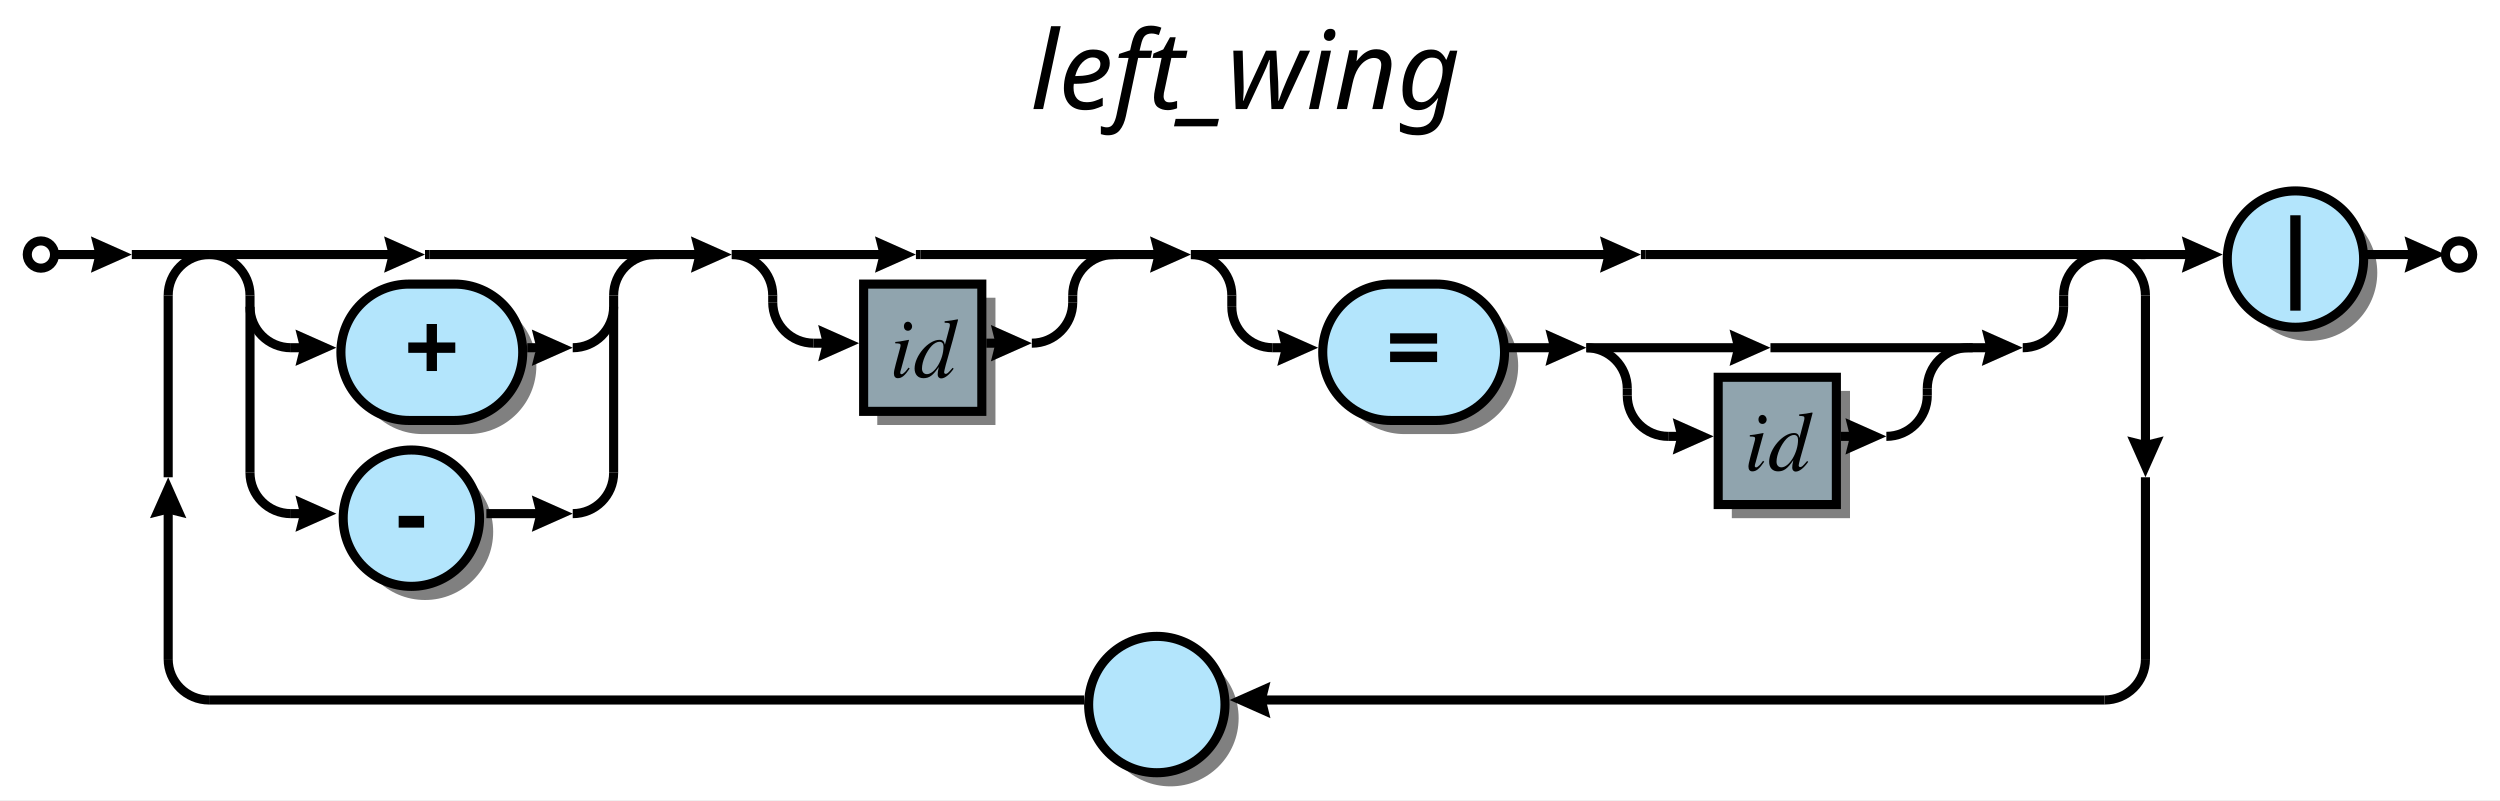
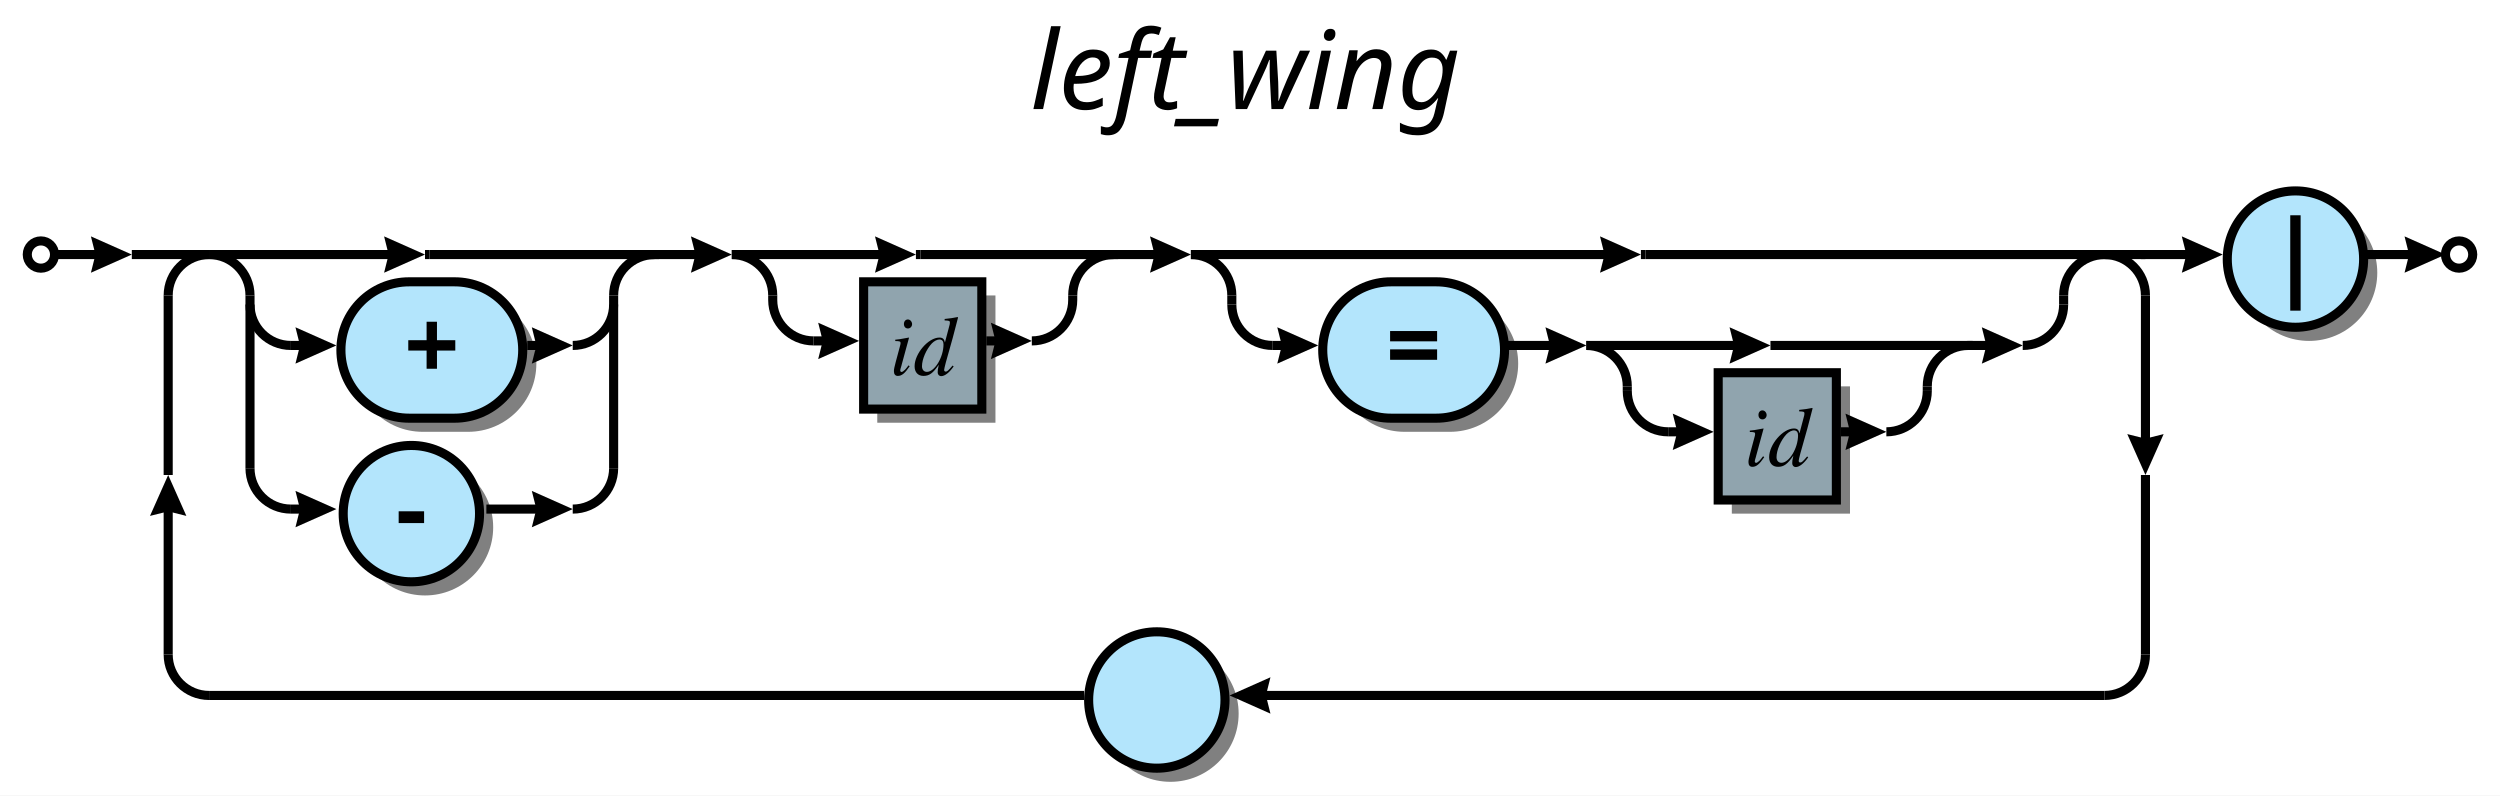
- <svg xmlns="http://www.w3.org/2000/svg" xml:space="preserve" width="550" height="176" version="1.1">
+ <svg xmlns="http://www.w3.org/2000/svg" xml:space="preserve" width="550" height="175" version="1.1">
  <style type="text/css">

- .token_font {fill:#000000; text-anchor:middle;
-     font-family:Sans; font-size:16pt; font-weight:bold; font-style:normal;}
- .bubble_font {fill:#000000; text-anchor:middle;
-     font-family:Sans; font-size:14pt; font-weight:bold; font-style:normal;}
+ .box_font {fill:#000000; text-anchor:middle;
+     font-family:Times; font-size:14pt; font-weight:normal; font-style:italic;}
.charclass_font {fill:#000000; text-anchor:middle;
    font-family:Sans; font-size:16pt; font-weight:bold; font-style:normal;}
.title_font {fill:#000000; text-anchor:middle;
    font-family:Sans; font-size:18pt; font-weight:normal; font-style:italic;}
- .box_font {fill:#000000; text-anchor:middle;
-     font-family:Times; font-size:14pt; font-weight:normal; font-style:italic;}
+ .bubble_font {fill:#000000; text-anchor:middle;
+     font-family:Sans; font-size:14pt; font-weight:bold; font-style:normal;}
+ .token_font {fill:#000000; text-anchor:middle;
+     font-family:Sans; font-size:16pt; font-weight:bold; font-style:normal;}
.label {fill:#000;
  text-anchor:middle;
  font-size:16pt; font-weight:bold; font-family:Sans;}
.link {fill: #0D47A1;}
.link:hover {fill: #0D47A1; text-decoration:underline;}
.link:visited {fill: #4A148C;}

</style>
  <defs>
    <marker id="arrow" markerWidth="5" markerHeight="4" refX="2.5" refY="2" orient="auto" markerUnits="strokeWidth">
      <path d="M0,0 L0.5,2 L0,4 L4.5,2 z" fill="#000000" />
    </marker>
  </defs>
  <rect width="100%" height="100%" fill="white" />
-   <path d="M93.0,95.5 A15.0,15.0 0 0,1 93.0,65.5 H103.0 A15.0,15.0 0 0,1 103.0,95.5 z" fill-opacity="0.498" fill="#000000" stroke="none" />
-   <circle cx="93.5" cy="117.0" r="15.0" fill-opacity="0.498" fill="#000000" stroke="none" />
-   <rect x="193.0" y="65.5" width="26.0" height="28.0" fill-opacity="0.498" fill="#000000" stroke="none" />
-   <path d="M309.0,95.5 A15.0,15.0 0 0,1 309.0,65.5 H319.0 A15.0,15.0 0 0,1 319.0,95.5 z" fill-opacity="0.498" fill="#000000" stroke="none" />
-   <rect x="381.0" y="86.0" width="26.0" height="28.0" fill-opacity="0.498" fill="#000000" stroke="none" />
-   <circle cx="257.5" cy="158.0" r="15.0" fill-opacity="0.498" fill="#000000" stroke="none" />
-   <circle cx="508.0" cy="60.0" r="15.0" fill-opacity="0.498" fill="#000000" stroke="none" />
-   <circle cx="9.0" cy="56.0" r="3.0" stroke-width="2" fill="#FFFFFF" stroke="#000000" />
-   <line x1="93.5" y1="56.0" x2="94.5" y2="56.0" stroke-width="2" stroke="#000000" />
-   <path d="M90.0,92.5 A15.0,15.0 0 0,1 90.0,62.5 H100.0 A15.0,15.0 0 0,1 100.0,92.5 z" stroke-width="2" fill="#B3E5FC" stroke="#000000" />
-   <text class="token_font" x="95.0" y="84.0">+</text>
-   <circle cx="90.5" cy="114.0" r="15.0" stroke-width="2" fill="#B3E5FC" stroke="#000000" />
-   <text class="token_font" x="90.5" y="120.5">-</text>
-   <line x1="46.0" y1="56.0" x2="89.5" y2="56.0" stroke-width="2" stroke="#000000" marker-end="url(#arrow)" />
-   <line x1="94.5" y1="56.0" x2="145.0" y2="56.0" stroke-width="2" stroke="#000000" />
-   <path d="M55.0,65.0 A9.0,9.0 0 0,0 46.0,56.0" stroke-width="2" fill="none" stroke="#000000" />
-   <line x1="64.0" y1="76.5" x2="70.0" y2="76.5" stroke-width="2" stroke="#000000" marker-end="url(#arrow)" />
-   <line x1="116.0" y1="76.5" x2="122.0" y2="76.5" stroke-width="2" stroke="#000000" marker-end="url(#arrow)" />
-   <path d="M55.0,67.5 A9.0,9.0 0 0,0 64.0,76.5" stroke-width="2" fill="none" stroke="#000000" />
-   <path d="M126.0,76.5 A9.0,9.0 0 0,0 135.0,67.5" stroke-width="2" fill="none" stroke="#000000" />
-   <line x1="64.0" y1="113.0" x2="70.0" y2="113.0" stroke-width="2" stroke="#000000" marker-end="url(#arrow)" />
-   <line x1="107.0" y1="113.0" x2="122.0" y2="113.0" stroke-width="2" stroke="#000000" marker-end="url(#arrow)" />
-   <path d="M55.0,104.0 A9.0,9.0 0 0,0 64.0,113.0" stroke-width="2" fill="none" stroke="#000000" />
-   <path d="M126.0,113.0 A9.0,9.0 0 0,0 135.0,104.0" stroke-width="2" fill="none" stroke="#000000" />
-   <path d="M144.0,56.0 A9.0,9.0 0 0,0 135.0,65.0" stroke-width="2" fill="none" stroke="#000000" />
-   <line x1="55.0" y1="104.0" x2="55.0" y2="65.0" stroke-width="2" stroke="#000000" />
-   <line x1="135.0" y1="104.0" x2="135.0" y2="65.0" stroke-width="2" stroke="#000000" />
-   <line x1="201.5" y1="56.0" x2="202.5" y2="56.0" stroke-width="2" stroke="#000000" />
-   <rect x="190.0" y="62.5" width="26.0" height="28.0" stroke-width="2" fill="#90A4AE" stroke="#000000" />
-   <text class="box_font" x="203.0" y="83.0">id</text>
-   <line x1="161.0" y1="56.0" x2="197.5" y2="56.0" stroke-width="2" stroke="#000000" marker-end="url(#arrow)" />
-   <line x1="202.5" y1="56.0" x2="246.0" y2="56.0" stroke-width="2" stroke="#000000" />
-   <path d="M170.0,65.0 A9.0,9.0 0 0,0 161.0,56.0" stroke-width="2" fill="none" stroke="#000000" />
-   <line x1="179.0" y1="75.5" x2="185.0" y2="75.5" stroke-width="2" stroke="#000000" marker-end="url(#arrow)" />
-   <line x1="217.0" y1="75.5" x2="223.0" y2="75.5" stroke-width="2" stroke="#000000" marker-end="url(#arrow)" />
-   <path d="M170.0,66.5 A9.0,9.0 0 0,0 179.0,75.5" stroke-width="2" fill="none" stroke="#000000" />
-   <path d="M227.0,75.5 A9.0,9.0 0 0,0 236.0,66.5" stroke-width="2" fill="none" stroke="#000000" />
-   <path d="M245.0,56.0 A9.0,9.0 0 0,0 236.0,65.0" stroke-width="2" fill="none" stroke="#000000" />
-   <line x1="170.0" y1="66.5" x2="170.0" y2="65.0" stroke-width="2" stroke="#000000" />
-   <line x1="236.0" y1="66.5" x2="236.0" y2="65.0" stroke-width="2" stroke="#000000" />
-   <line x1="143.0" y1="56.0" x2="157.0" y2="56.0" stroke-width="2" stroke="#000000" marker-end="url(#arrow)" />
-   <line x1="361.0" y1="56.0" x2="362.0" y2="56.0" stroke-width="2" stroke="#000000" />
-   <path d="M306.0,92.5 A15.0,15.0 0 0,1 306.0,62.5 H316.0 A15.0,15.0 0 0,1 316.0,92.5 z" stroke-width="2" fill="#B3E5FC" stroke="#000000" />
-   <text class="token_font" x="311.0" y="84.0">=</text>
-   <line x1="389.5" y1="76.5" x2="390.5" y2="76.5" stroke-width="2" stroke="#000000" />
-   <rect x="378.0" y="83.0" width="26.0" height="28.0" stroke-width="2" fill="#90A4AE" stroke="#000000" />
-   <text class="box_font" x="391.0" y="103.5">id</text>
-   <line x1="349.0" y1="76.5" x2="385.5" y2="76.5" stroke-width="2" stroke="#000000" marker-end="url(#arrow)" />
-   <line x1="390.5" y1="76.5" x2="434.0" y2="76.5" stroke-width="2" stroke="#000000" />
-   <path d="M358.0,85.5 A9.0,9.0 0 0,0 349.0,76.5" stroke-width="2" fill="none" stroke="#000000" />
-   <line x1="367.0" y1="96.0" x2="373.0" y2="96.0" stroke-width="2" stroke="#000000" marker-end="url(#arrow)" />
-   <line x1="405.0" y1="96.0" x2="411.0" y2="96.0" stroke-width="2" stroke="#000000" marker-end="url(#arrow)" />
-   <path d="M358.0,87.0 A9.0,9.0 0 0,0 367.0,96.0" stroke-width="2" fill="none" stroke="#000000" />
-   <path d="M415.0,96.0 A9.0,9.0 0 0,0 424.0,87.0" stroke-width="2" fill="none" stroke="#000000" />
-   <path d="M433.0,76.5 A9.0,9.0 0 0,0 424.0,85.5" stroke-width="2" fill="none" stroke="#000000" />
-   <line x1="358.0" y1="87.0" x2="358.0" y2="85.5" stroke-width="2" stroke="#000000" />
-   <line x1="424.0" y1="87.0" x2="424.0" y2="85.5" stroke-width="2" stroke="#000000" />
-   <line x1="331.0" y1="76.5" x2="345.0" y2="76.5" stroke-width="2" stroke="#000000" marker-end="url(#arrow)" />
-   <line x1="262.0" y1="56.0" x2="357.0" y2="56.0" stroke-width="2" stroke="#000000" marker-end="url(#arrow)" />
-   <line x1="362.0" y1="56.0" x2="464.0" y2="56.0" stroke-width="2" stroke="#000000" />
-   <path d="M271.0,65.0 A9.0,9.0 0 0,0 262.0,56.0" stroke-width="2" fill="none" stroke="#000000" />
-   <line x1="280.0" y1="76.5" x2="286.0" y2="76.5" stroke-width="2" stroke="#000000" marker-end="url(#arrow)" />
-   <line x1="433.0" y1="76.5" x2="441.0" y2="76.5" stroke-width="2" stroke="#000000" marker-end="url(#arrow)" />
-   <path d="M271.0,67.5 A9.0,9.0 0 0,0 280.0,76.5" stroke-width="2" fill="none" stroke="#000000" />
-   <path d="M445.0,76.5 A9.0,9.0 0 0,0 454.0,67.5" stroke-width="2" fill="none" stroke="#000000" />
-   <path d="M463.0,56.0 A9.0,9.0 0 0,0 454.0,65.0" stroke-width="2" fill="none" stroke="#000000" />
-   <line x1="271.0" y1="67.5" x2="271.0" y2="65.0" stroke-width="2" stroke="#000000" />
-   <line x1="454.0" y1="67.5" x2="454.0" y2="65.0" stroke-width="2" stroke="#000000" />
-   <line x1="244.0" y1="56.0" x2="258.0" y2="56.0" stroke-width="2" stroke="#000000" marker-end="url(#arrow)" />
-   <circle cx="254.5" cy="155.0" r="15.0" stroke-width="2" fill="#B3E5FC" stroke="#000000" />
-   <text class="token_font" x="254.5" y="161.5"> </text>
-   <line x1="46.0" y1="154.0" x2="238.5" y2="154.0" stroke-width="2" stroke="#000000" />
-   <line x1="463.0" y1="154.0" x2="274.5" y2="154" stroke-width="2" stroke="#000000" marker-end="url(#arrow)" />
-   <line x1="29.0" y1="56.0" x2="46.0" y2="56.0" stroke-width="2" stroke="#000000" />
-   <path d="M46.0,56.0 A9.0,9.0 0 0,0 37.0,65.0" stroke-width="2" fill="none" stroke="#000000" />
-   <line x1="37.0" y1="145.0" x2="37.0" y2="109.0" stroke-width="2" stroke="#000000" marker-end="url(#arrow)" />
-   <line x1="37.0" y1="105.0" x2="37.0" y2="65.0" stroke-width="2" stroke="#000000" />
-   <path d="M37.0,145.0 A9.0,9.0 0 0,0 46.0,154.0" stroke-width="2" fill="none" stroke="#000000" />
-   <path d="M472.0,65.0 A9.0,9.0 0 0,0 463.0,56.0" stroke-width="2" fill="none" stroke="#000000" />
-   <line x1="472.0" y1="65.0" x2="472.0" y2="101.0" stroke-width="2" stroke="#000000" marker-end="url(#arrow)" />
-   <line x1="472.0" y1="105.0" x2="472.0" y2="145.0" stroke-width="2" stroke="#000000" />
-   <path d="M463.0,154.0 A9.0,9.0 0 0,0 472.0,145.0" stroke-width="2" fill="none" stroke="#000000" />
-   <line x1="463.0" y1="56.0" x2="472.0" y2="56.0" stroke-width="2" stroke="#000000" />
-   <circle cx="505.0" cy="57.0" r="15.0" stroke-width="2" fill="#B3E5FC" stroke="#000000" />
+   <path d="M93.0,95.0 A15.0,15.0 0 0,1 93.0,65.0 H103.0 A15.0,15.0 0 0,1 103.0,95.0 z" stroke="none" fill-opacity="0.498" fill="#000000" />
+   <circle cx="93.5" cy="116.0" r="15.0" stroke="none" fill-opacity="0.498" fill="#000000" />
+   <rect x="193.0" y="65.0" width="26.0" height="28.0" stroke="none" fill-opacity="0.498" fill="#000000" />
+   <path d="M309.0,95.0 A15.0,15.0 0 0,1 309.0,65.0 H319.0 A15.0,15.0 0 0,1 319.0,95.0 z" stroke="none" fill-opacity="0.498" fill="#000000" />
+   <rect x="381.0" y="85.0" width="26.0" height="28.0" stroke="none" fill-opacity="0.498" fill="#000000" />
+   <circle cx="257.5" cy="157.0" r="15.0" stroke="none" fill-opacity="0.498" fill="#000000" />
+   <circle cx="508.0" cy="60.0" r="15.0" stroke="none" fill-opacity="0.498" fill="#000000" />
+   <circle cx="9" cy="56.0" r="3" stroke="#000000" stroke-width="2" fill="#FFFFFF" />
+   <line x1="93.5" y1="56.0" x2="94.5" y2="56.0" stroke="#000000" stroke-width="2" />
+   <path d="M90.0,92.0 A15.0,15.0 0 0,1 90.0,62.0 H100.0 A15.0,15.0 0 0,1 100.0,92.0 z" stroke="#000000" stroke-width="2" fill="#B3E5FC" />
+   <text class="token_font" x="95.0" y="83.5">+</text>
+   <circle cx="90.5" cy="113.0" r="15.0" stroke="#000000" stroke-width="2" fill="#B3E5FC" />
+   <text class="token_font" x="90.5" y="119.5">-</text>
+   <line x1="46" y1="56.0" x2="89.5" y2="56.0" stroke="#000000" stroke-width="2" marker-end="url(#arrow)" />
+   <line x1="94.5" y1="56.0" x2="145.0" y2="56.0" stroke="#000000" stroke-width="2" />
+   <path d="M55.0,65.0 A9,9 0 0,0 46.0,56.0" stroke="#000000" stroke-width="2" fill="none" />
+   <line x1="64" y1="76.0" x2="70.0" y2="76.0" stroke="#000000" stroke-width="2" marker-end="url(#arrow)" />
+   <line x1="116.0" y1="76.0" x2="122.0" y2="76.0" stroke="#000000" stroke-width="2" marker-end="url(#arrow)" />
+   <path d="M55.0,67.0 A9,9 0 0,0 64.0,76.0" stroke="#000000" stroke-width="2" fill="none" />
+   <path d="M126.0,76.0 A9.0,9.0 0 0,0 135.0,67.0" stroke="#000000" stroke-width="2" fill="none" />
+   <line x1="64" y1="112.0" x2="70.0" y2="112.0" stroke="#000000" stroke-width="2" marker-end="url(#arrow)" />
+   <line x1="107.0" y1="112.0" x2="122.0" y2="112.0" stroke="#000000" stroke-width="2" marker-end="url(#arrow)" />
+   <path d="M55.0,103.0 A9,9 0 0,0 64.0,112.0" stroke="#000000" stroke-width="2" fill="none" />
+   <path d="M126.0,112.0 A9.0,9.0 0 0,0 135.0,103.0" stroke="#000000" stroke-width="2" fill="none" />
+   <path d="M144.0,56.0 A9.0,9.0 0 0,0 135.0,65.0" stroke="#000000" stroke-width="2" fill="none" />
+   <line x1="55" y1="103.0" x2="55" y2="65.0" stroke="#000000" stroke-width="2" />
+   <line x1="135.0" y1="103.0" x2="135.0" y2="65.0" stroke="#000000" stroke-width="2" />
+   <line x1="201.5" y1="56.0" x2="202.5" y2="56.0" stroke="#000000" stroke-width="2" />
+   <rect x="190.0" y="62.0" width="26.0" height="28.0" stroke="#000000" stroke-width="2" fill="#90A4AE" />
+   <text class="box_font" x="203.0" y="82.5">id</text>
+   <line x1="161.0" y1="56.0" x2="197.5" y2="56.0" stroke="#000000" stroke-width="2" marker-end="url(#arrow)" />
+   <line x1="202.5" y1="56.0" x2="246.0" y2="56.0" stroke="#000000" stroke-width="2" />
+   <path d="M170.0,65.0 A9.0,9.0 0 0,0 161.0,56.0" stroke="#000000" stroke-width="2" fill="none" />
+   <line x1="179.0" y1="75.0" x2="185.0" y2="75.0" stroke="#000000" stroke-width="2" marker-end="url(#arrow)" />
+   <line x1="217.0" y1="75.0" x2="223.0" y2="75.0" stroke="#000000" stroke-width="2" marker-end="url(#arrow)" />
+   <path d="M170.0,66.0 A9.0,9.0 0 0,0 179.0,75.0" stroke="#000000" stroke-width="2" fill="none" />
+   <path d="M227.0,75.0 A9.0,9.0 0 0,0 236.0,66.0" stroke="#000000" stroke-width="2" fill="none" />
+   <path d="M245.0,56.0 A9.0,9.0 0 0,0 236.0,65.0" stroke="#000000" stroke-width="2" fill="none" />
+   <line x1="170.0" y1="66.0" x2="170.0" y2="65.0" stroke="#000000" stroke-width="2" />
+   <line x1="236.0" y1="66.0" x2="236.0" y2="65.0" stroke="#000000" stroke-width="2" />
+   <line x1="143.0" y1="56.0" x2="157.0" y2="56.0" stroke="#000000" stroke-width="2" marker-end="url(#arrow)" />
+   <line x1="361.0" y1="56.0" x2="362.0" y2="56.0" stroke="#000000" stroke-width="2" />
+   <path d="M306.0,92.0 A15.0,15.0 0 0,1 306.0,62.0 H316.0 A15.0,15.0 0 0,1 316.0,92.0 z" stroke="#000000" stroke-width="2" fill="#B3E5FC" />
+   <text class="token_font" x="311.0" y="83.5">=</text>
+   <line x1="389.5" y1="76.0" x2="390.5" y2="76.0" stroke="#000000" stroke-width="2" />
+   <rect x="378.0" y="82.0" width="26.0" height="28.0" stroke="#000000" stroke-width="2" fill="#90A4AE" />
+   <text class="box_font" x="391.0" y="102.5">id</text>
+   <line x1="349.0" y1="76.0" x2="385.5" y2="76.0" stroke="#000000" stroke-width="2" marker-end="url(#arrow)" />
+   <line x1="390.5" y1="76.0" x2="434.0" y2="76.0" stroke="#000000" stroke-width="2" />
+   <path d="M358.0,85.0 A9.0,9.0 0 0,0 349.0,76.0" stroke="#000000" stroke-width="2" fill="none" />
+   <line x1="367.0" y1="95.0" x2="373.0" y2="95.0" stroke="#000000" stroke-width="2" marker-end="url(#arrow)" />
+   <line x1="405.0" y1="95.0" x2="411.0" y2="95.0" stroke="#000000" stroke-width="2" marker-end="url(#arrow)" />
+   <path d="M358.0,86.0 A9.0,9.0 0 0,0 367.0,95.0" stroke="#000000" stroke-width="2" fill="none" />
+   <path d="M415.0,95.0 A9.0,9.0 0 0,0 424.0,86.0" stroke="#000000" stroke-width="2" fill="none" />
+   <path d="M433.0,76.0 A9.0,9.0 0 0,0 424.0,85.0" stroke="#000000" stroke-width="2" fill="none" />
+   <line x1="358.0" y1="86.0" x2="358.0" y2="85.0" stroke="#000000" stroke-width="2" />
+   <line x1="424.0" y1="86.0" x2="424.0" y2="85.0" stroke="#000000" stroke-width="2" />
+   <line x1="331.0" y1="76.0" x2="345.0" y2="76.0" stroke="#000000" stroke-width="2" marker-end="url(#arrow)" />
+   <line x1="262.0" y1="56.0" x2="357.0" y2="56.0" stroke="#000000" stroke-width="2" marker-end="url(#arrow)" />
+   <line x1="362.0" y1="56.0" x2="464.0" y2="56.0" stroke="#000000" stroke-width="2" />
+   <path d="M271.0,65.0 A9.0,9.0 0 0,0 262.0,56.0" stroke="#000000" stroke-width="2" fill="none" />
+   <line x1="280.0" y1="76.0" x2="286.0" y2="76.0" stroke="#000000" stroke-width="2" marker-end="url(#arrow)" />
+   <line x1="433.0" y1="76.0" x2="441.0" y2="76.0" stroke="#000000" stroke-width="2" marker-end="url(#arrow)" />
+   <path d="M271.0,67.0 A9.0,9.0 0 0,0 280.0,76.0" stroke="#000000" stroke-width="2" fill="none" />
+   <path d="M445.0,76.0 A9.0,9.0 0 0,0 454.0,67.0" stroke="#000000" stroke-width="2" fill="none" />
+   <path d="M463.0,56.0 A9.0,9.0 0 0,0 454.0,65.0" stroke="#000000" stroke-width="2" fill="none" />
+   <line x1="271.0" y1="67.0" x2="271.0" y2="65.0" stroke="#000000" stroke-width="2" />
+   <line x1="454.0" y1="67.0" x2="454.0" y2="65.0" stroke="#000000" stroke-width="2" />
+   <line x1="244.0" y1="56.0" x2="258.0" y2="56.0" stroke="#000000" stroke-width="2" marker-end="url(#arrow)" />
+   <circle cx="254.5" cy="154.0" r="15.0" stroke="#000000" stroke-width="2" fill="#B3E5FC" />
+   <text class="token_font" x="254.5" y="160.5"> </text>
+   <line x1="46" y1="153.0" x2="238.5" y2="153.0" stroke="#000000" stroke-width="2" />
+   <line x1="463.0" y1="153.0" x2="274.5" y2="153.0" stroke="#000000" stroke-width="2" marker-end="url(#arrow)" />
+   <line x1="29" y1="56.0" x2="46" y2="56.0" stroke="#000000" stroke-width="2" />
+   <path d="M46.0,56.0 A9,9 0 0,0 37.0,65.0" stroke="#000000" stroke-width="2" fill="none" />
+   <line x1="37" y1="144.0" x2="37.0" y2="108.5" stroke="#000000" stroke-width="2" marker-end="url(#arrow)" />
+   <line x1="37" y1="104.5" x2="37" y2="65.0" stroke="#000000" stroke-width="2" />
+   <path d="M37.0,144.0 A9,9 0 0,0 46.0,153.0" stroke="#000000" stroke-width="2" fill="none" />
+   <path d="M472.0,65.0 A9.0,9.0 0 0,0 463.0,56.0" stroke="#000000" stroke-width="2" fill="none" />
+   <line x1="472.0" y1="65.0" x2="472.0" y2="100.5" stroke="#000000" stroke-width="2" marker-end="url(#arrow)" />
+   <line x1="472.0" y1="104.5" x2="472.0" y2="144.0" stroke="#000000" stroke-width="2" />
+   <path d="M463.0,153.0 A9.0,9.0 0 0,0 472.0,144.0" stroke="#000000" stroke-width="2" fill="none" />
+   <line x1="463.0" y1="56.0" x2="472.0" y2="56.0" stroke="#000000" stroke-width="2" />
+   <circle cx="505.0" cy="57.0" r="15.0" stroke="#000000" stroke-width="2" fill="#B3E5FC" />
  <text class="token_font" x="505.0" y="63.5">|</text>
-   <line x1="471.0" y1="56.0" x2="485.0" y2="56.0" stroke-width="2" stroke="#000000" marker-end="url(#arrow)" />
-   <line x1="11.0" y1="56.0" x2="25.0" y2="56.0" stroke-width="2" stroke="#000000" marker-end="url(#arrow)" />
-   <circle cx="541.0" cy="56.0" r="3.0" stroke-width="2" fill="#FFFFFF" stroke="#000000" />
-   <line x1="520.0" y1="56.0" x2="534.0" y2="56.0" stroke-width="2" stroke="#000000" marker-end="url(#arrow)" />
+   <line x1="471.0" y1="56.0" x2="485.0" y2="56.0" stroke="#000000" stroke-width="2" marker-end="url(#arrow)" />
+   <line x1="11" y1="56.0" x2="25.0" y2="56.0" stroke="#000000" stroke-width="2" marker-end="url(#arrow)" />
+   <circle cx="541.0" cy="56.0" r="3.0" stroke="#000000" stroke-width="2" fill="#FFFFFF" />
+   <line x1="520.0" y1="56.0" x2="534.0" y2="56.0" stroke="#000000" stroke-width="2" marker-end="url(#arrow)" />
  <text class="title_font" x="274.0" y="24.0">left_wing</text>
</svg>
